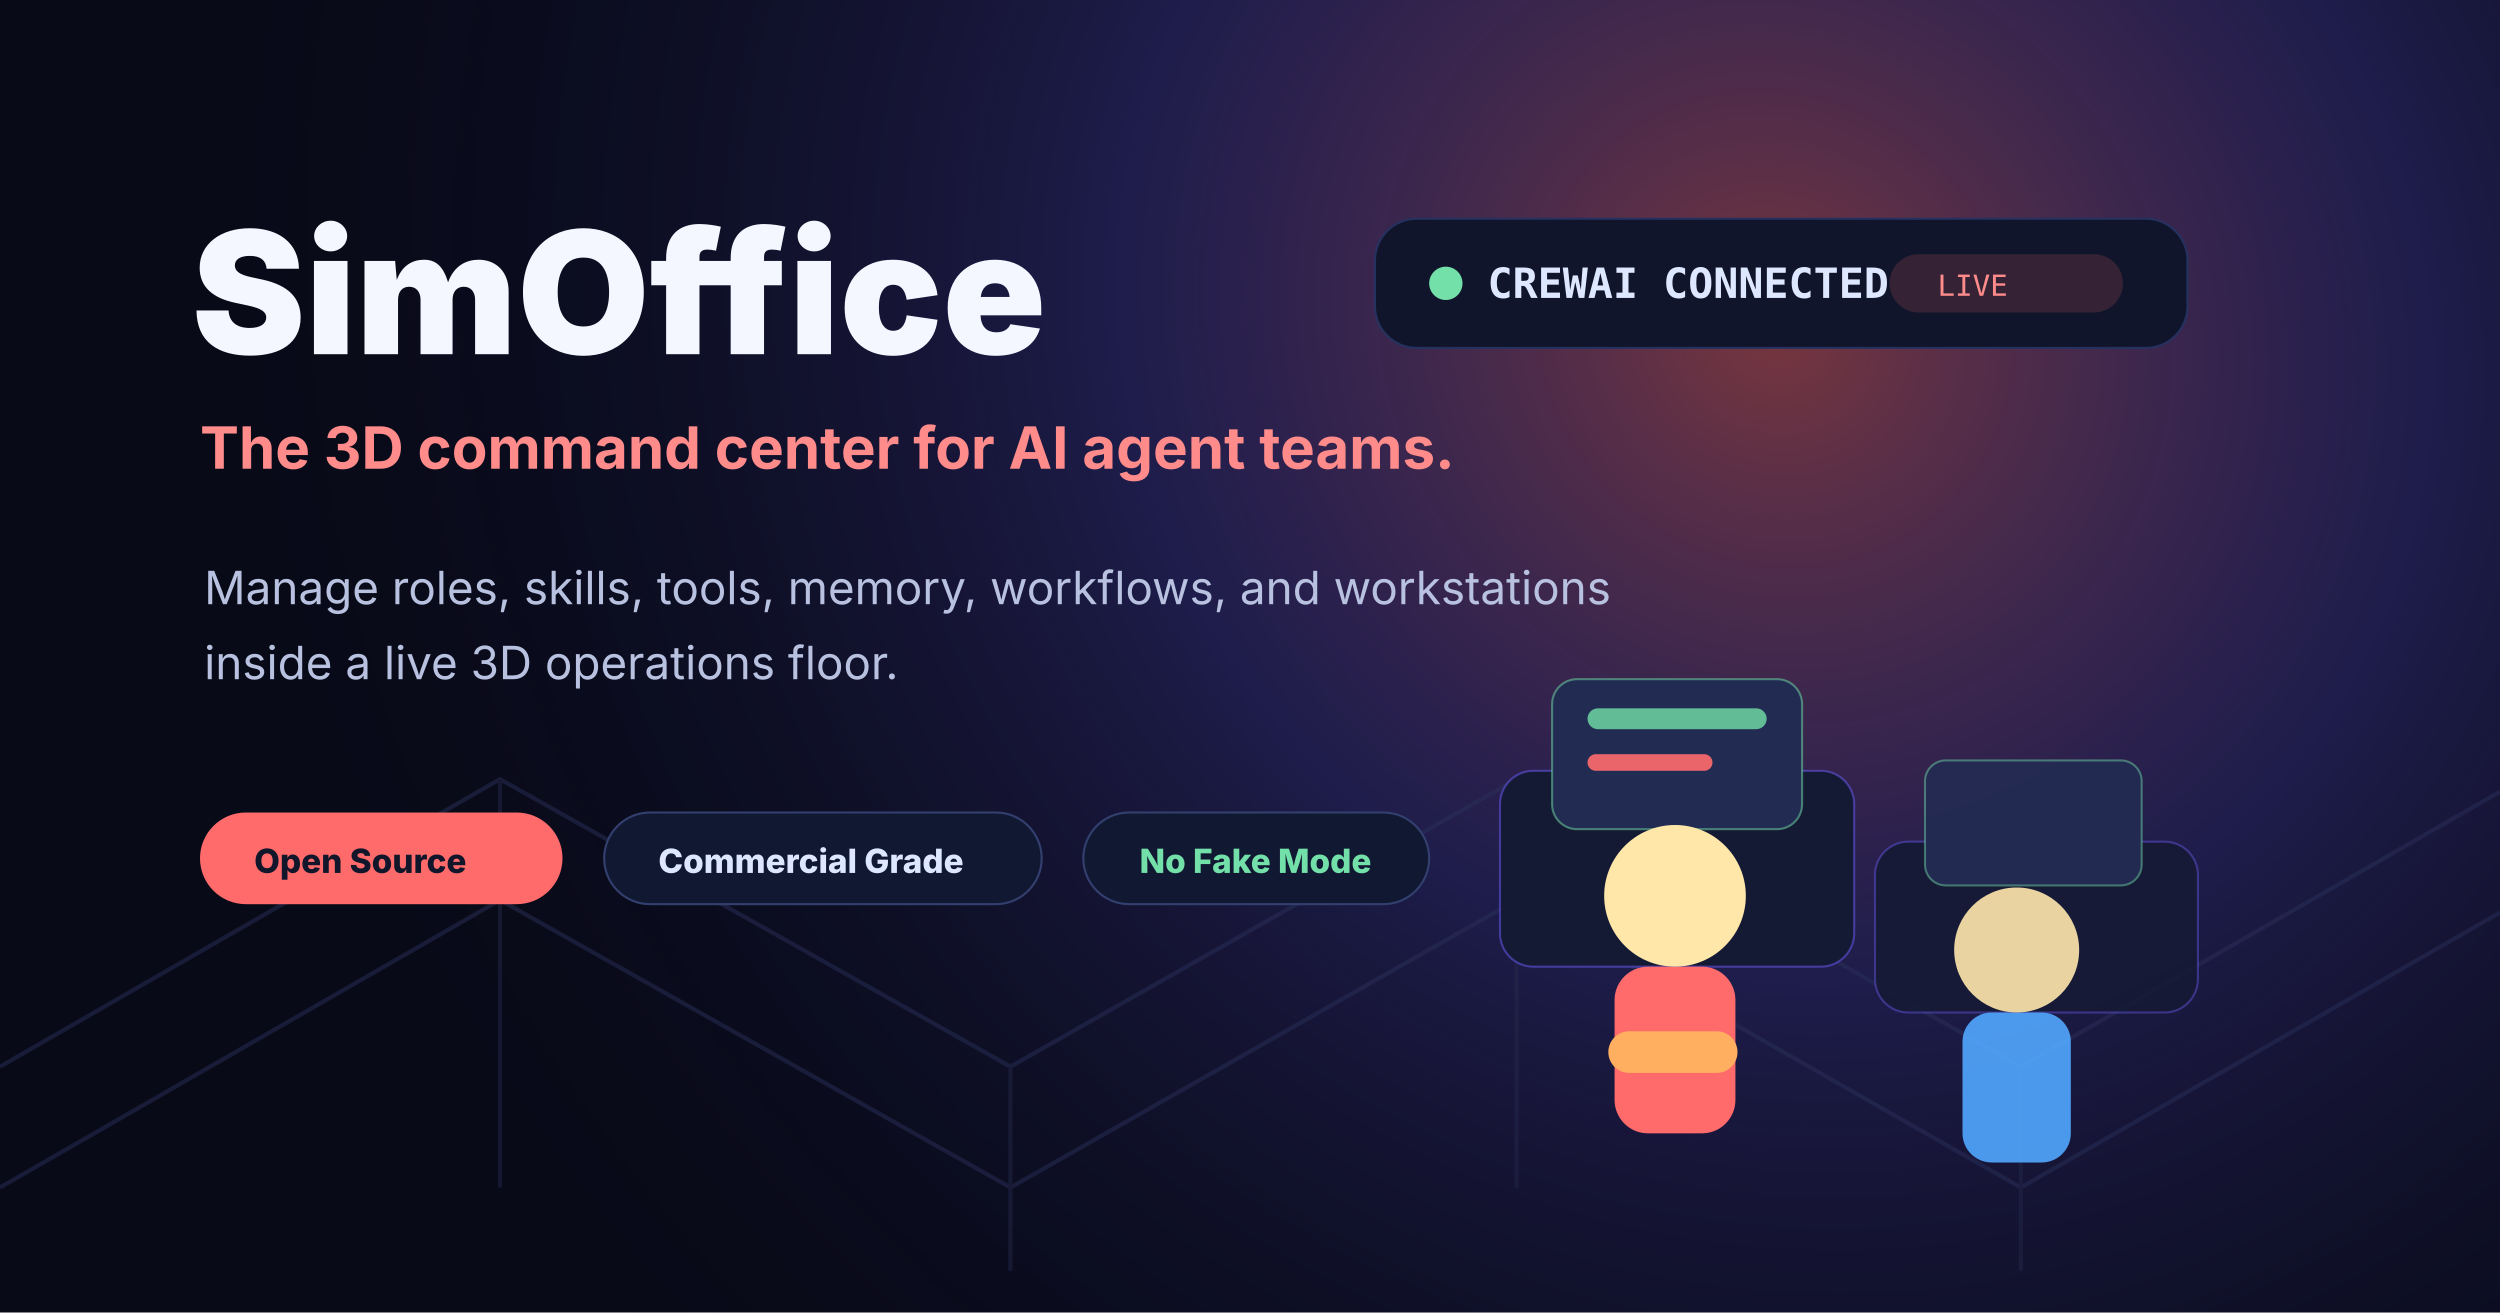
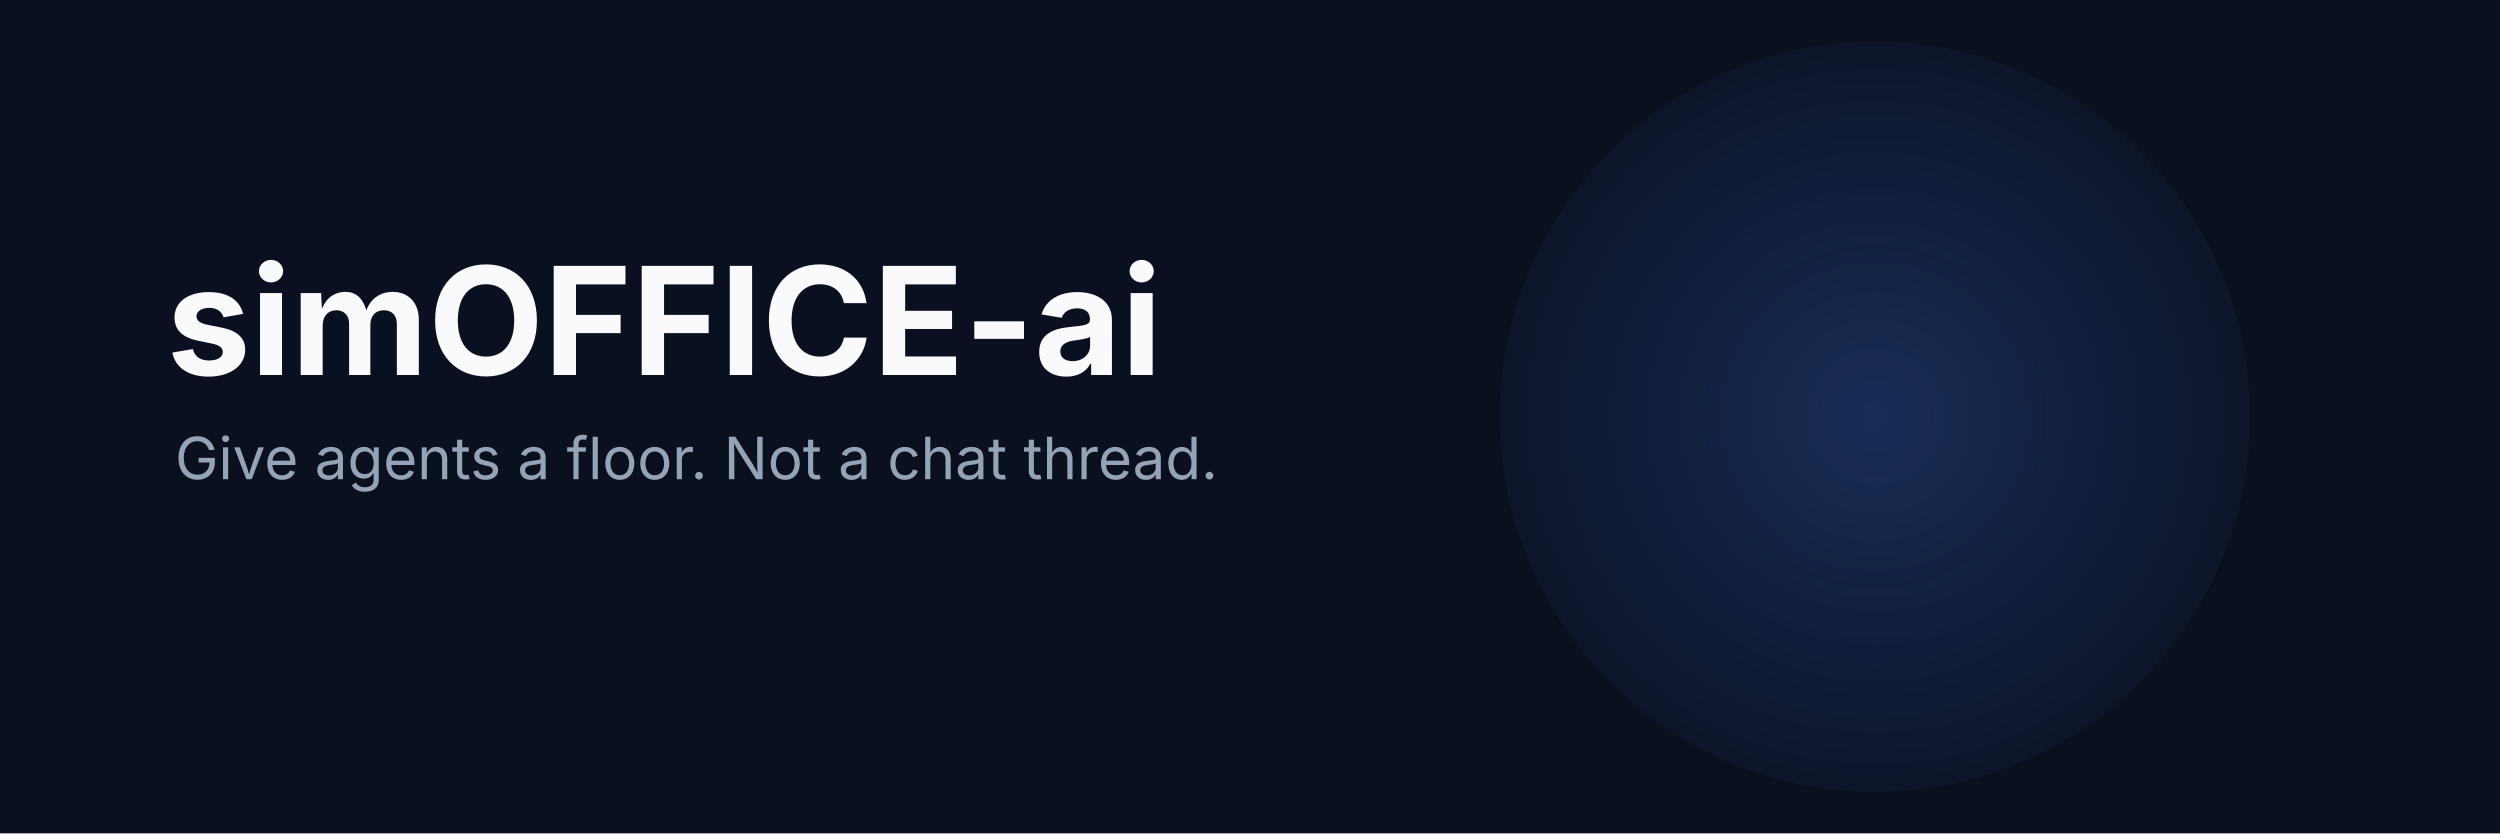
- <svg xmlns="http://www.w3.org/2000/svg" width="1200" height="630" viewBox="0 0 1200 630" fill="none" role="img" aria-labelledby="title desc">
-   <rect width="1200" height="630" fill="#080A18" />
-   <radialGradient id="g" cx="0" cy="0" r="1" gradientUnits="userSpaceOnUse" gradientTransform="translate(850 160) rotate(132) scale(720 780)">
-     <stop stop-color="#ff6b6b" stop-opacity="0.45" />
-     <stop offset="0.42" stop-color="#6d5dfc" stop-opacity="0.22" />
-     <stop offset="1" stop-color="#080A18" stop-opacity="0" />
-   </radialGradient>
-   <rect width="1200" height="630" fill="url(#g)" />
-   <g opacity="0.48">
-     <path d="M0 512 L240 374 L485 512 L728 374 L970 512 L1200 380" stroke="#2A315A" stroke-width="2" />
-     <path d="M0 570 L240 432 L485 570 L728 432 L970 570 L1200 438" stroke="#2A315A" stroke-width="2" />
-     <path d="M240 374 V570 M485 512 V610 M728 374 V570 M970 512 V610" stroke="#23284A" stroke-width="2" />
-   </g>
-   <g transform="translate(720 280)">
-     <rect x="0" y="90" width="170" height="94" rx="16" fill="#151A34" stroke="#6d5dfc" stroke-opacity="0.5" />
-     <rect x="25" y="46" width="120" height="72" rx="12" fill="#222B52" stroke="#72E0A8" stroke-opacity="0.5" />
-     <rect x="42" y="60" width="86" height="10" rx="5" fill="#72E0A8" opacity="0.8" />
-     <rect x="42" y="82" width="60" height="8" rx="4" fill="#FF6B6B" opacity="0.9" />
-     <rect x="55" y="184" width="58" height="80" rx="16" fill="#FF6B6B" />
-     <circle cx="84" cy="150" r="34" fill="#FFE7AA" />
-     <rect x="52" y="215" width="62" height="20" rx="10" fill="#FFAF5F" />
-   </g>
-   <g transform="translate(900 340)" opacity="0.9">
-     <rect x="0" y="64" width="155" height="82" rx="16" fill="#151A34" stroke="#6d5dfc" stroke-opacity="0.45" />
-     <rect x="24" y="25" width="104" height="60" rx="10" fill="#222B52" stroke="#72E0A8" stroke-opacity="0.5" />
-     <rect x="42" y="146" width="52" height="72" rx="14" fill="#51A7FF" />
-     <circle cx="68" cy="116" r="30" fill="#FFE7AA" />
-   </g>
-   <g transform="translate(660 105)">
-     <rect x="0" y="0" width="390" height="62" rx="20" fill="#10152B" stroke="#25315F" />
-     <circle cx="34" cy="31" r="8" fill="#72E0A8" />
-     <text x="54" y="38" font-family="ui-monospace, SFMono-Regular, Menlo, Consolas, monospace" font-size="20" font-weight="700" fill="#DDE7FF">CREWAI CONNECTED</text>
-     <rect x="247" y="17" width="112" height="28" rx="14" fill="#FF6B6B" fill-opacity="0.16" />
-     <text x="270" y="37" font-family="ui-monospace, SFMono-Regular, Menlo, Consolas, monospace" font-size="14" fill="#FF8B8B">LIVE</text>
-   </g>
-   <text x="92" y="170" font-family="Inter, ui-sans-serif, system-ui, -apple-system, Segoe UI, sans-serif" font-size="82" font-weight="900" fill="#F4F7FF">SimOffice</text>
-   <text x="96" y="225" font-family="Inter, ui-sans-serif, system-ui, -apple-system, Segoe UI, sans-serif" font-size="28" font-weight="700" fill="#FF8B8B">The 3D command center for AI agent teams.</text>
-   <text x="98" y="290" font-family="Inter, ui-sans-serif, system-ui, -apple-system, Segoe UI, sans-serif" font-size="22" fill="#B8C2E0">Manage roles, skills, tools, memory, workflows, and workstations</text>
-   <text x="98" y="326" font-family="Inter, ui-sans-serif, system-ui, -apple-system, Segoe UI, sans-serif" font-size="22" fill="#B8C2E0">inside a live 3D operations floor.</text>
-   <g transform="translate(96 390)">
-     <rect x="0" y="0" width="174" height="44" rx="22" fill="#FF6B6B" />
-     <text x="26" y="29" font-family="Inter, ui-sans-serif, system-ui" font-size="16" font-weight="800" fill="#11162A">Open Source</text>
-     <rect x="194" y="0" width="210" height="44" rx="22" fill="#111832" stroke="#33406F" />
-     <text x="220" y="29" font-family="Inter, ui-sans-serif, system-ui" font-size="16" font-weight="800" fill="#DDE7FF">Commercial Grade</text>
-     <rect x="424" y="0" width="166" height="44" rx="22" fill="#111832" stroke="#33406F" />
-     <text x="451" y="29" font-family="Inter, ui-sans-serif, system-ui" font-size="16" font-weight="800" fill="#72E0A8">No Fake Mode</text>
-   </g>
+ <svg xmlns="http://www.w3.org/2000/svg" viewBox="0 0 1200 400" preserveAspectRatio="xMidYMid slice">
+   <rect width="1200" height="400" fill="#0B1021" />
+   <defs>
+     <radialGradient id="heroGlow" cx="0.5" cy="0.5" r="0.6">
+       <stop offset="0%" stop-color="#3B82F6" stop-opacity="0.25" />
+       <stop offset="100%" stop-color="#3B82F6" stop-opacity="0" />
+     </radialGradient>
+   </defs>
+   <circle cx="900" cy="200" r="180" fill="url(#heroGlow)" />
+   <text x="80" y="180" font-family="Space Grotesk, Inter, sans-serif" font-size="72" font-weight="700" fill="#F8FAFC">simOFFICE-ai</text>
+   <text x="84" y="230" font-family="Inter, sans-serif" font-size="28" fill="#94A3B8">Give agents a floor. Not a chat thread.</text>
</svg>
